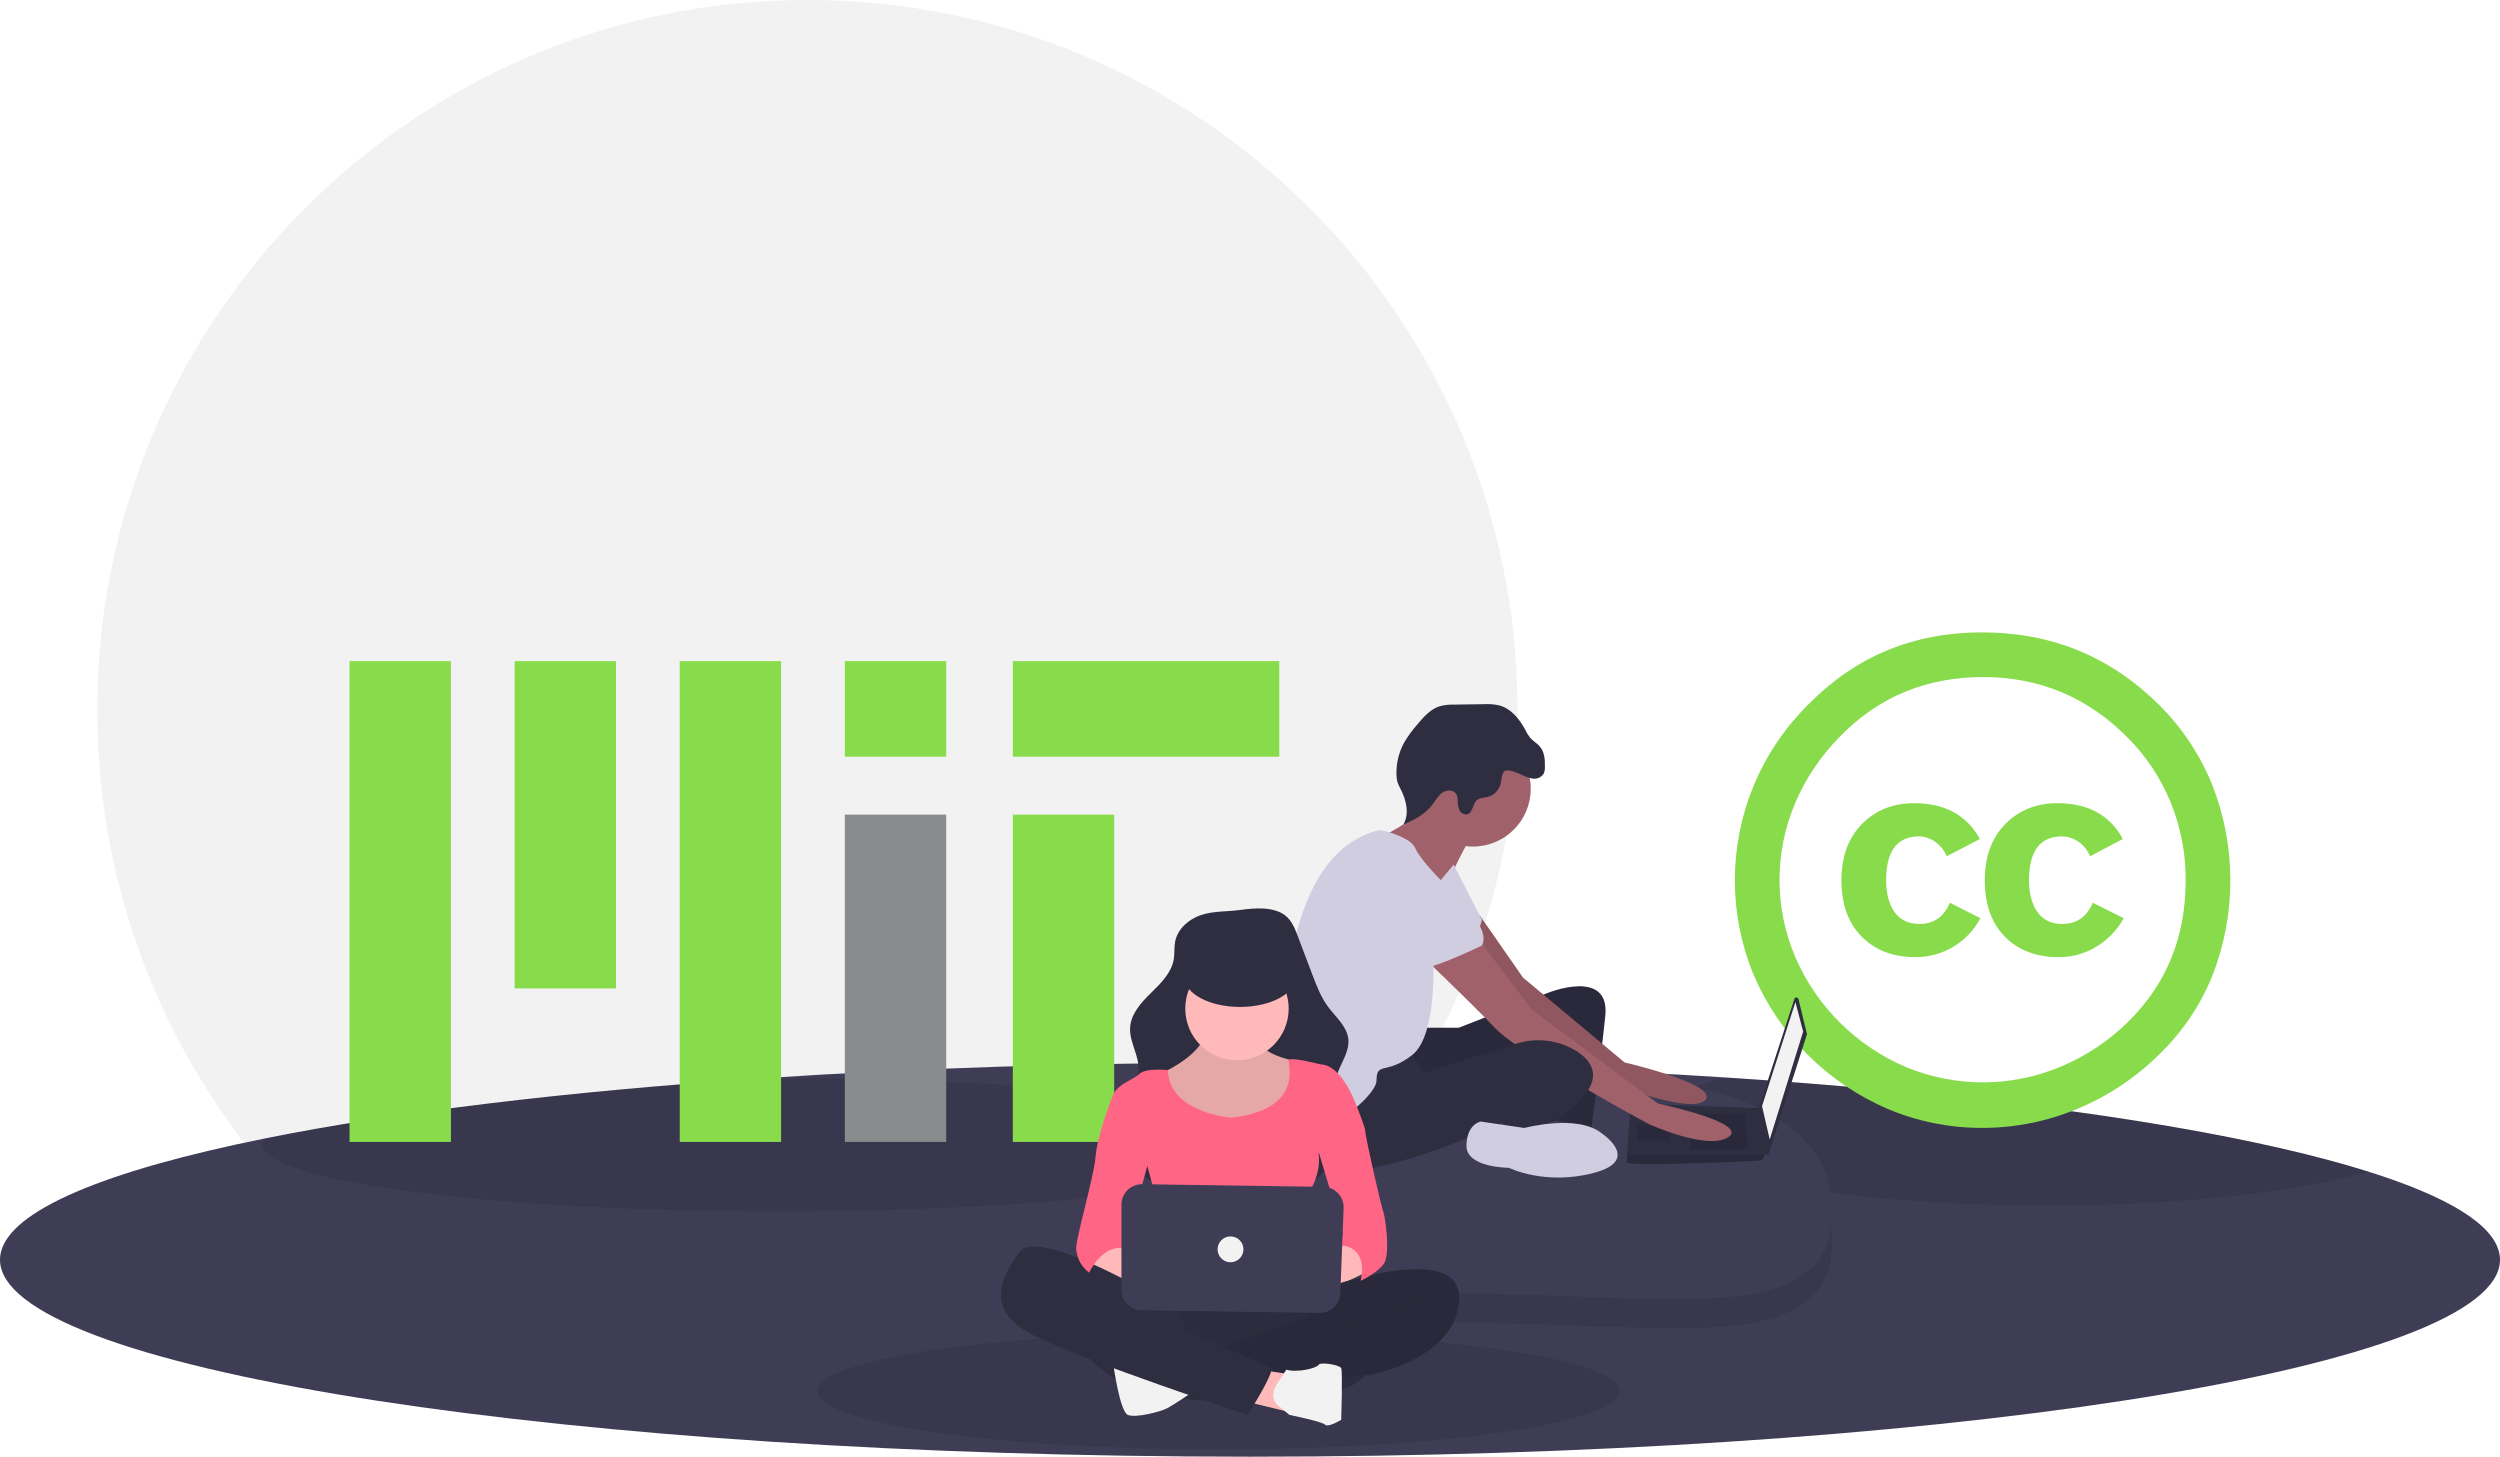
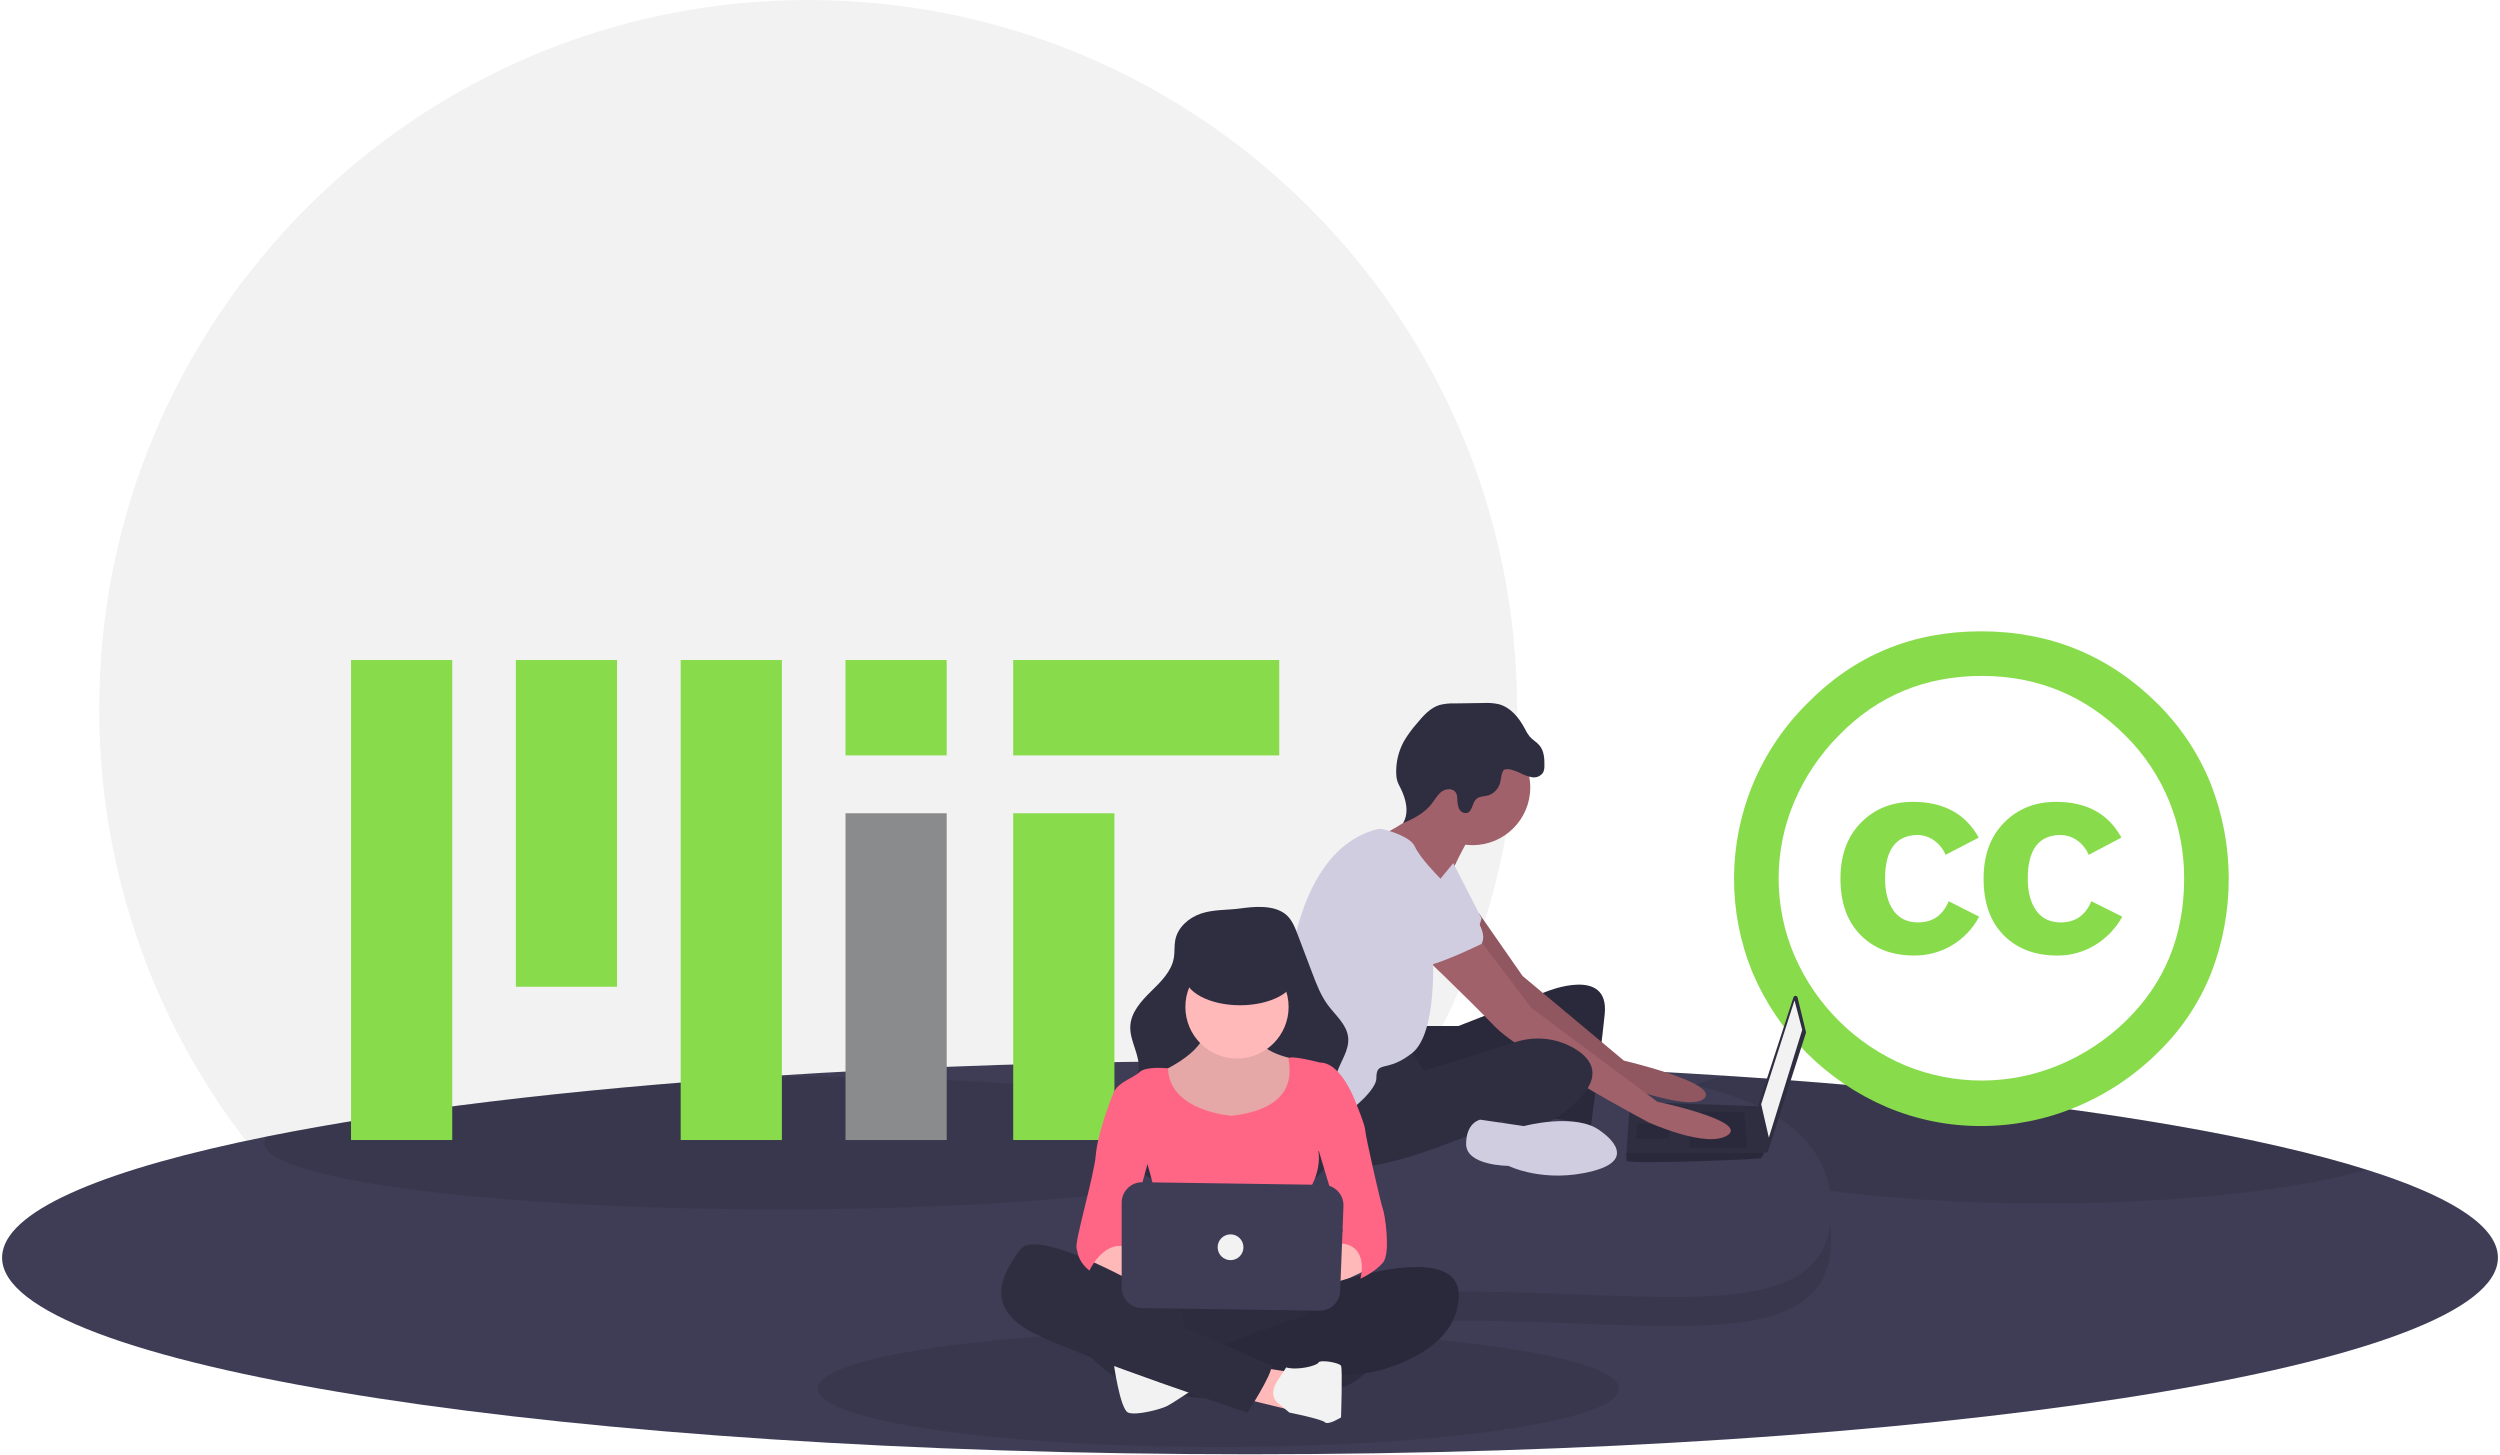
- <svg xmlns="http://www.w3.org/2000/svg" data-name="Layer 1" viewBox="0 0 1028 598.997">
+ <svg xmlns="http://www.w3.org/2000/svg" data-name="Layer 1" height="598" width="1028" viewBox="0 0 1028 598.997">
  <circle cx="332.005" cy="292.004" r="292.004" fill="#f2f2f2" />
  <path d="M1114,668.499a13.69,13.69,0,0,1-.17,2.12c-7.14,43.76-234.46,78.88-513.83,78.88s-506.69-35.12-513.83-78.88a13.675,13.675,0,0,1-.17-2.12c0-.2,0-.41.02-.61,0-.11.01-.21.01-.32a.489.489,0,0,0,.01-.12c.04-.45.1-.88.18-1.32,3.26-17.89,43.35-34.33,108.74-47.5,53.48-10.77,123.89-19.36,204.93-24.76,61.5-4.1,129.12-6.37,200.11-6.37,57.12,0,112.06,1.47,163.38,4.17h.02q16.11.855,31.74,1.87c71.33,4.62,134.63,11.69,185.63,20.54,31.37,5.45,58.1,11.58,79.19,18.22h.01c32.46,10.23,51.6,21.7,53.81,33.83.08.44.14.87.18,1.32a.487.487,0,0,0,.01.12c0,.11.01.21.01.32C1114,668.089,1114,668.299,1114,668.499Z" transform="translate(-86 -150.5013)" fill="#3f3d56" />
  <ellipse cx="501" cy="571.997" rx="165" ry="24" opacity="0.1" />
  <path d="M1059.96,632.299c-5.77,1.65-12.27,3.18-19.4,4.58-29.36,5.78-69.42,9.33-113.53,9.33-49.28,0-93.45-4.43-123.38-11.44-24.84-5.82-39.88-13.39-39.88-21.7,0-7.3,11.64-14.06,31.37-19.53,71.33,4.62,134.63,11.69,185.63,20.54C1012.14,619.529,1038.87,625.659,1059.96,632.299Z" transform="translate(-86 -150.5013)" opacity="0.1" />
  <path d="M618,621.249c0,15.13-94.92,27.4-212,27.4s-212-12.27-212-27.4a4.372,4.372,0,0,1,.96-2.62c53.48-10.77,123.89-19.36,204.93-24.76q3.045-.015,6.11-.01C523.08,593.859,618,606.119,618,621.249Z" transform="translate(-86 -150.5013)" opacity="0.1" />
  <rect x="416.472" y="334.975" width="41.685" height="134.584" fill="#88dc4c" />
  <rect x="279.506" y="271.851" width="41.685" height="197.708" fill="#88dc4c" />
  <rect x="143.73" y="271.851" width="41.685" height="197.708" fill="#88dc4c" />
  <rect x="211.618" y="271.851" width="41.685" height="134.584" fill="#88dc4c" />
  <rect x="347.393" y="271.851" width="41.685" height="39.303" fill="#88dc4c" />
  <rect x="347.393" y="334.975" width="41.685" height="134.584" fill="#8a8b8c" />
  <rect x="416.472" y="271.851" width="109.573" height="39.303" fill="#88dc4c" />
  <path d="M901.062,410.53q42.748,0,72.774,29.839A97.983,97.983,0,0,1,995.668,473.208a107.346,107.346,0,0,1,.096,78.409,93.533,93.533,0,0,1-21.739,32.294,104.704,104.704,0,0,1-33.841,22.561,101.425,101.425,0,0,1-39.114,7.823,99.015,99.015,0,0,1-38.662-7.734A104.845,104.845,0,0,1,807.007,551.165a101.764,101.764,0,0,1,.089-77.594A102.307,102.307,0,0,1,829.565,440.185Q858.674,410.537,901.062,410.53Zm.369,18.377q-34.93,0-58.768,24.379A87.595,87.595,0,0,0,824.197,480.668a80.789,80.789,0,0,0,0,63.311,86.249,86.249,0,0,0,45.577,45.31,82.687,82.687,0,0,0,63.41-.089,87.995,87.995,0,0,0,27.741-18.374q23.831-23.287,23.828-58.405a83.659,83.659,0,0,0-6.186-32.02,81.465,81.465,0,0,0-18.002-26.929Q935.989,428.909,901.431,428.908Zm-1.277,66.591-13.649,7.097a14.006,14.006,0,0,0-5.365-6.368,12.087,12.087,0,0,0-5.916-1.818q-13.64,0-13.646,18.011,0,8.186,3.454,13.095,3.458,4.914,10.192,4.916,8.916,0,12.557-8.733l12.551,6.368a29.99,29.99,0,0,1-26.745,16.012q-13.644,0-22.016-8.37-8.367-8.367-8.367-23.284,0-14.557,8.46-23.105,8.458-8.549,21.38-8.552Q891.97,480.757,900.155,495.498Zm58.765,0-13.465,7.097a13.992,13.992,0,0,0-5.368-6.368,12.373,12.373,0,0,0-6.094-1.818q-13.644,0-13.649,18.011,0,8.186,3.458,13.095,3.453,4.914,10.192,4.916,8.907,0,12.548-8.733l12.735,6.368a31.277,31.277,0,0,1-11.274,11.736,29.398,29.398,0,0,1-15.464,4.276q-13.831,0-22.099-8.37-8.291-8.367-8.284-23.284,0-14.557,8.463-23.105,8.453-8.549,21.373-8.552Q950.912,480.757,958.919,495.498Z" transform="translate(-86 -150.5013)" fill="#88dc4c" />
  <path d="M839.417,660.837c0,48.737-67.934,33.663-151.113,33.663s-150.104,15.075-150.104-33.663,67.925-59.337,151.104-59.337S839.417,612.099,839.417,660.837Z" transform="translate(-86 -150.5013)" opacity="0.1" />
  <path d="M839.417,648.837c0,48.737-67.934,33.663-151.113,33.663s-150.104,15.075-150.104-33.663,67.925-59.337,151.104-59.337S839.417,600.099,839.417,648.837Z" transform="translate(-86 -150.5013)" fill="#3f3d56" />
  <path d="M825.542,561.343l3.434,14.164a.885.885,0,0,1-.017.478l-15.575,48.673a.885.885,0,0,1-1.722-.17l-2.155-18.961a.885.885,0,0,1,.038-.374l14.297-43.876A.885.885,0,0,1,825.542,561.343Z" transform="translate(-86 -150.5013)" fill="#2f2e41" />
  <polygon points="738.278 412.038 741.449 424.19 727.711 468.572 724.541 454.835 738.278 412.038" fill="#f2f2f2" />
  <path d="M755.064,628.584c.528,1.585,54.949-.528,55.477-1.057a11.469,11.469,0,0,0,1.162-2.113c.497-1.057.951-2.113.951-2.113l-2.113-17.108L756.649,604.279s-1.347,14.498-1.622,21.134A15.853,15.853,0,0,0,755.064,628.584Z" transform="translate(-86 -150.5013)" fill="#2f2e41" />
  <polygon points="717.673 458.005 718.729 472.799 694.953 472.799 694.953 458.005 717.673 458.005" opacity="0.1" />
  <polygon points="687.028 462.76 687.17 462.732 686.5 469.1 673.291 469.1 673.291 462.76 687.028 462.76" opacity="0.1" />
  <path d="M755.064,628.584c.528,1.585,54.949-.528,55.477-1.057a11.469,11.469,0,0,0,1.162-2.113H755.027A15.853,15.853,0,0,0,755.064,628.584Z" transform="translate(-86 -150.5013)" opacity="0.1" />
  <path d="M671.055,573.106h14.794l36.457-14.266s25.889-10.567,23.776,9.51S740.27,615.375,740.27,615.375s-11.624-5.284-17.964-3.698-2.113-32.23-2.113-32.23-51.779,24.833-56.534,21.663-5.812-25.361-5.812-25.361Z" transform="translate(-86 -150.5013)" fill="#2f2e41" />
  <path d="M671.055,573.106h14.794l36.457-14.266s25.889-10.567,23.776,9.51S740.27,615.375,740.27,615.375s-11.624-5.284-17.964-3.698-2.113-32.23-2.113-32.23-51.779,24.833-56.534,21.663-5.812-25.361-5.812-25.361Z" transform="translate(-86 -150.5013)" opacity="0.1" />
  <path d="M694.363,526.777l17.904,25.723,41.74,34.871s38.57,8.982,33.286,15.322-37.513-6.34-37.513-6.34S701.7,561.483,700.115,558.841s-19.021-27.474-19.021-27.474Z" transform="translate(-86 -150.5013)" fill="#a0616a" />
  <path d="M694.363,526.777l17.904,25.723,41.74,34.871s38.57,8.982,33.286,15.322-37.513-6.34-37.513-6.34S701.7,561.483,700.115,558.841s-19.021-27.474-19.021-27.474Z" transform="translate(-86 -150.5013)" opacity="0.1" />
  <circle cx="605.661" cy="324.331" r="23.776" fill="#a0616a" />
  <path d="M690.076,495.967s-7.925,13.737-9.51,21.134-23.776-14.794-23.776-14.794l-2.906-7.661s20.87-9.775,19.285-17.7S690.076,495.967,690.076,495.967Z" transform="translate(-86 -150.5013)" fill="#a0616a" />
  <path d="M683.736,506.005l11.624,22.719s-2.642,11.095-6.869,12.152-22.191-13.737-22.191-13.737Z" transform="translate(-86 -150.5013)" fill="#d0cde1" />
  <path d="M694.303,537.178l21.663,28.531,51.779,38.57s37.513,7.925,29.06,13.737-32.758-5.284-32.758-5.284-52.307-28.003-63.403-39.627-31.701-31.173-31.701-31.173Z" transform="translate(-86 -150.5013)" fill="#a0616a" />
  <path d="M665.244,581.56l6.34,10.039,37.839-11.905a29.751,29.751,0,0,1,24.771,2.989c6.604,4.161,10.831,10.765,1.321,20.54-19.021,19.549-31.701,8.982-31.701,8.982s-63.931,30.116-74.498,15.322-11.095-22.191-11.095-22.191S658.903,579.975,665.244,581.56Z" transform="translate(-86 -150.5013)" fill="#2f2e41" />
  <path d="M744.497,616.432s16.907,11.095-3.17,16.379-34.871-2.113-34.871-2.113-17.436,0-17.436-8.982,5.812-10.039,5.812-10.039l17.964,2.642S734.458,608.506,744.497,616.432Z" transform="translate(-86 -150.5013)" fill="#d0cde1" />
  <path d="M711.166,468.851a17.728,17.728,0,0,0,4.982,1.785,4.548,4.548,0,0,0,4.595-1.969,6.181,6.181,0,0,0,.522-2.795c.064-2.901-.146-6.038-1.985-8.283-1.17-1.429-2.878-2.33-4.089-3.724a17.598,17.598,0,0,1-2.067-3.378c-2.356-4.424-5.843-8.676-10.69-9.951a23.183,23.183,0,0,0-6.24-.477l-12.206.172a21.251,21.251,0,0,0-5.872.632c-3.929,1.188-6.789,4.492-9.409,7.651a47.851,47.851,0,0,0-5.396,7.448,26.133,26.133,0,0,0-3.098,12.804,11.98,11.98,0,0,0,.439,3.388,18.801,18.801,0,0,0,1.332,2.925c2.289,4.496,3.648,10.112,1.07,14.449,4.478-1.829,8.909-4.228,11.863-8.058,1.321-1.714,2.358-3.72,4.119-4.977s4.631-1.367,5.761.479a5.163,5.163,0,0,1,.583,2.418,11.084,11.084,0,0,0,.668,4.081,3.058,3.058,0,0,0,3.322,1.896c2.3-.648,2.08-4.179,3.852-5.782,1.346-1.218,3.422-.985,5.15-1.538a7.643,7.643,0,0,0,4.387-4.321c.655-1.468.645-5.31,1.884-6.105C706.194,466.625,709.726,468.21,711.166,468.851Z" transform="translate(-86 -150.5013)" fill="#2f2e41" />
  <path d="M651.996,492.139a6.271,6.271,0,0,1,3.264.008c3.392.911,10.995,3.321,12.625,6.989,2.113,4.755,9.51,12.152,9.51,12.152s10.039,10.039,7.925,16.907-10.039,14.794-10.039,14.794,2.113,32.758-8.454,41.212-14.794,2.642-14.794,10.567-32.758,32.758-39.098,17.436c0,0,3.17-28.531,2.113-38.57C614.008,563.741,615.533,502.011,651.996,492.139Z" transform="translate(-86 -150.5013)" fill="#d0cde1" />
  <path d="M668.942,505.477s32.23,23.776,26.418,33.815c0,0-19.549,9.51-23.776,8.982s-20.606-19.021-24.833-20.606S640.411,497.552,668.942,505.477Z" transform="translate(-86 -150.5013)" fill="#d0cde1" />
  <path d="M579.811,526.783c-5.013,1.693-9.554,5.652-10.58,10.843-.476,2.406-.184,4.907-.585,7.327-.929,5.612-5.334,9.897-9.396,13.878s-8.258,8.606-8.555,14.286c-.325,6.22,4.186,12.047,3.406,18.226-.907,7.179-8.489,11.831-10.364,18.82-1.252,4.667.282,9.694,2.805,13.815,4.809,7.852,13.028,13.183,21.781,16.041s18.075,3.459,27.282,3.556c11.211.117,23.383-.845,31.806-8.244a25.48,25.48,0,0,0,8.459-16.588c.8-8.571-2.777-17.426-.31-25.673,1.553-5.19,5.447-9.93,4.866-15.316-.568-5.266-5.168-8.999-8.323-13.253-2.946-3.972-4.734-8.663-6.486-13.288l-5.995-15.824c-1.178-3.111-2.473-6.382-5.099-8.424-4.917-3.822-12.822-3.071-18.572-2.283C590.619,525.412,584.94,525.051,579.811,526.783Z" transform="translate(-86 -150.5013)" fill="#2f2e41" />
  <path d="M581.688,572.877s2.657,8.637-17.274,18.602,1.993,20.595,1.993,20.595l23.253,5.315s23.917-3.322,26.575-7.308,7.308-17.274,5.979-19.267a31.061,31.061,0,0,0-3.322-3.986s-15.945-2.657-15.281-9.966S581.688,572.877,581.688,572.877Z" transform="translate(-86 -150.5013)" fill="#ffb9b9" />
  <path d="M581.688,572.877s2.657,8.637-17.274,18.602,1.993,20.595,1.993,20.595l23.253,5.315s23.917-3.322,26.575-7.308,7.308-17.274,5.979-19.267a31.061,31.061,0,0,0-3.322-3.986s-15.945-2.657-15.281-9.966S581.688,572.877,581.688,572.877Z" transform="translate(-86 -150.5013)" opacity="0.1" />
  <circle cx="508.643" cy="414.736" r="21.26" fill="#ffb9b9" />
  <path d="M592.318,610.082s-25.604-1.872-26.089-19.539c0,0-9.122-1.057-11.78,1.601s-11.294,4.651-11.294,11.294,14.616,26.575,14.616,26.575,7.972,26.575,4.651,31.225-3.986,16.609-3.986,16.609,33.218-2.657,38.533,0,26.575,2.657,27.904,0-1.329-35.876-1.329-35.876,5.979-7.972,4.651-17.274L644.139,606.096s-5.979-17.938-15.281-17.938c0,0-12.623-3.322-12.955-1.661S622.215,606.76,592.318,610.082Z" transform="translate(-86 -150.5013)" fill="#ff6584" />
  <path d="M532.525,668.547s5.979,9.301,21.26,11.294,17.938-3.322,16.609-4.651-17.274-7.308-17.274-7.308l-9.301-7.308Z" transform="translate(-86 -150.5013)" fill="#ffb9b9" />
  <path d="M641.481,660.574l-17.274,9.966s-22.589-1.329-13.952,5.315,24.582,3.986,24.582,3.986l15.281-7.308Z" transform="translate(-86 -150.5013)" fill="#ffb9b9" />
  <path d="M555.113,677.848s-15.945,39.198,3.322,45.177,72.416,4.651,84.375-3.322,15.281-18.602,13.287-21.924-15.281-12.623-24.582-13.287S555.113,677.848,555.113,677.848Z" transform="translate(-86 -150.5013)" fill="#2f2e41" />
  <path d="M555.113,677.848s-15.945,39.198,3.322,45.177,72.416,4.651,84.375-3.322,15.281-18.602,13.287-21.924-15.281-12.623-24.582-13.287S555.113,677.848,555.113,677.848Z" transform="translate(-86 -150.5013)" opacity="0.05" />
  <path d="M630.378,680.283s56.281-20.373,55.617,4.208-35.876,31.225-35.876,31.225l-10.63,1.329-58.465,1.993s1.993-10.63-2.657-11.959c0,0,15.281-3.986,15.945-4.651s38.533-13.952,41.191-14.616,10.63-5.979,16.609-5.315c0,0,6.644-5.315,13.952-3.986l-20.595,1.329Z" transform="translate(-86 -150.5013)" fill="#2f2e41" />
  <path d="M630.378,680.283s56.281-20.373,55.617,4.208-35.876,31.225-35.876,31.225l-10.63,1.329-58.465,1.993s1.993-10.63-2.657-11.959c0,0,15.281-3.986,15.945-4.651s38.533-13.952,41.191-14.616,10.63-5.979,16.609-5.315c0,0,6.644-5.315,13.952-3.986l-20.595,1.329Z" transform="translate(-86 -150.5013)" opacity="0.1" />
  <polygon points="534.434 533.081 541.53 549.271 584.714 533.99 588.036 525.354 576.741 523.36 554.035 527.347 544.187 530.004 534.434 533.081" fill="#2f2e41" />
  <polygon points="534.434 533.081 541.53 549.271 584.714 533.99 588.036 525.354 576.741 523.36 554.035 527.347 544.187 530.004 534.434 533.081" opacity="0.1" />
  <path d="M528.538,703.094s12.623,15.945,27.239,19.931,22.589-1.329,22.589-1.329L573.716,703.094l-1.993-11.959L563.086,685.156l-17.274-7.972-20.595-6.644s-8.637-1.329-8.637,0,7.972,21.26,7.972,21.26Z" transform="translate(-86 -150.5013)" fill="#2f2e41" />
  <path d="M543.819,711.731s2.657,19.267,5.979,20.595,13.287-1.329,15.945-2.657,11.691-7.459,11.691-7.459S545.812,710.402,543.819,711.731Z" transform="translate(-86 -150.5013)" fill="#f2f2f2" />
  <polygon points="518.277 563.223 530.9 565.216 529.571 580.496 511.964 576.22 518.277 563.223" fill="#ffb9b9" />
  <path d="M612.186,717.977s-5.916,7.042.063,11.028l3.986,3.322s13.287,2.657,14.616,3.986,6.644-1.993,6.644-1.993.664-19.931,0-21.26-8.637-2.657-9.301-1.329-8.637,3.322-13.287,1.993Z" transform="translate(-86 -150.5013)" fill="#f2f2f2" />
  <path d="M559.099,682.499s-46.506-27.239-53.814-17.274-15.281,23.917,5.979,34.547,87.697,32.554,87.697,32.554,9.966-15.281,9.966-19.267c0,0-35.212-15.945-41.191-17.274s-29.897-16.609-33.219-17.938-7.972-5.315-7.972-5.315Z" transform="translate(-86 -150.5013)" fill="#2f2e41" />
  <path d="M545.812,600.117l-2.657,1.993s-5.979,15.281-6.644,23.917-8.637,35.212-7.972,38.533,1.329,5.979,5.315,9.301c0,0,5.315-11.959,14.616-9.966l11.294-41.191Z" transform="translate(-86 -150.5013)" fill="#ff6584" />
  <path d="M638.824,600.117l5.315,5.979s3.322,7.972,3.322,9.966,6.644,31.225,7.308,32.554,3.322,17.938,0,21.924-9.301,6.644-9.301,6.644,3.986-13.952-8.637-14.616l1.329-5.315-11.959-39.862Z" transform="translate(-86 -150.5013)" fill="#ff6584" />
  <path d="M547.141,645.858v34.995a8.413,8.413,0,0,0,8.289,8.413l73.185,1.084a8.413,8.413,0,0,0,8.532-8.089l1.346-34.999a8.413,8.413,0,0,0-8.285-8.736l-74.531-1.08A8.413,8.413,0,0,0,547.141,645.858Z" transform="translate(-86 -150.5013)" fill="#3f3d56" />
  <ellipse cx="509.89" cy="401.732" rx="22.884" ry="12.322" fill="#2f2e41" />
  <circle cx="505.986" cy="513.727" r="5.315" fill="#f2f2f2" />
</svg>
